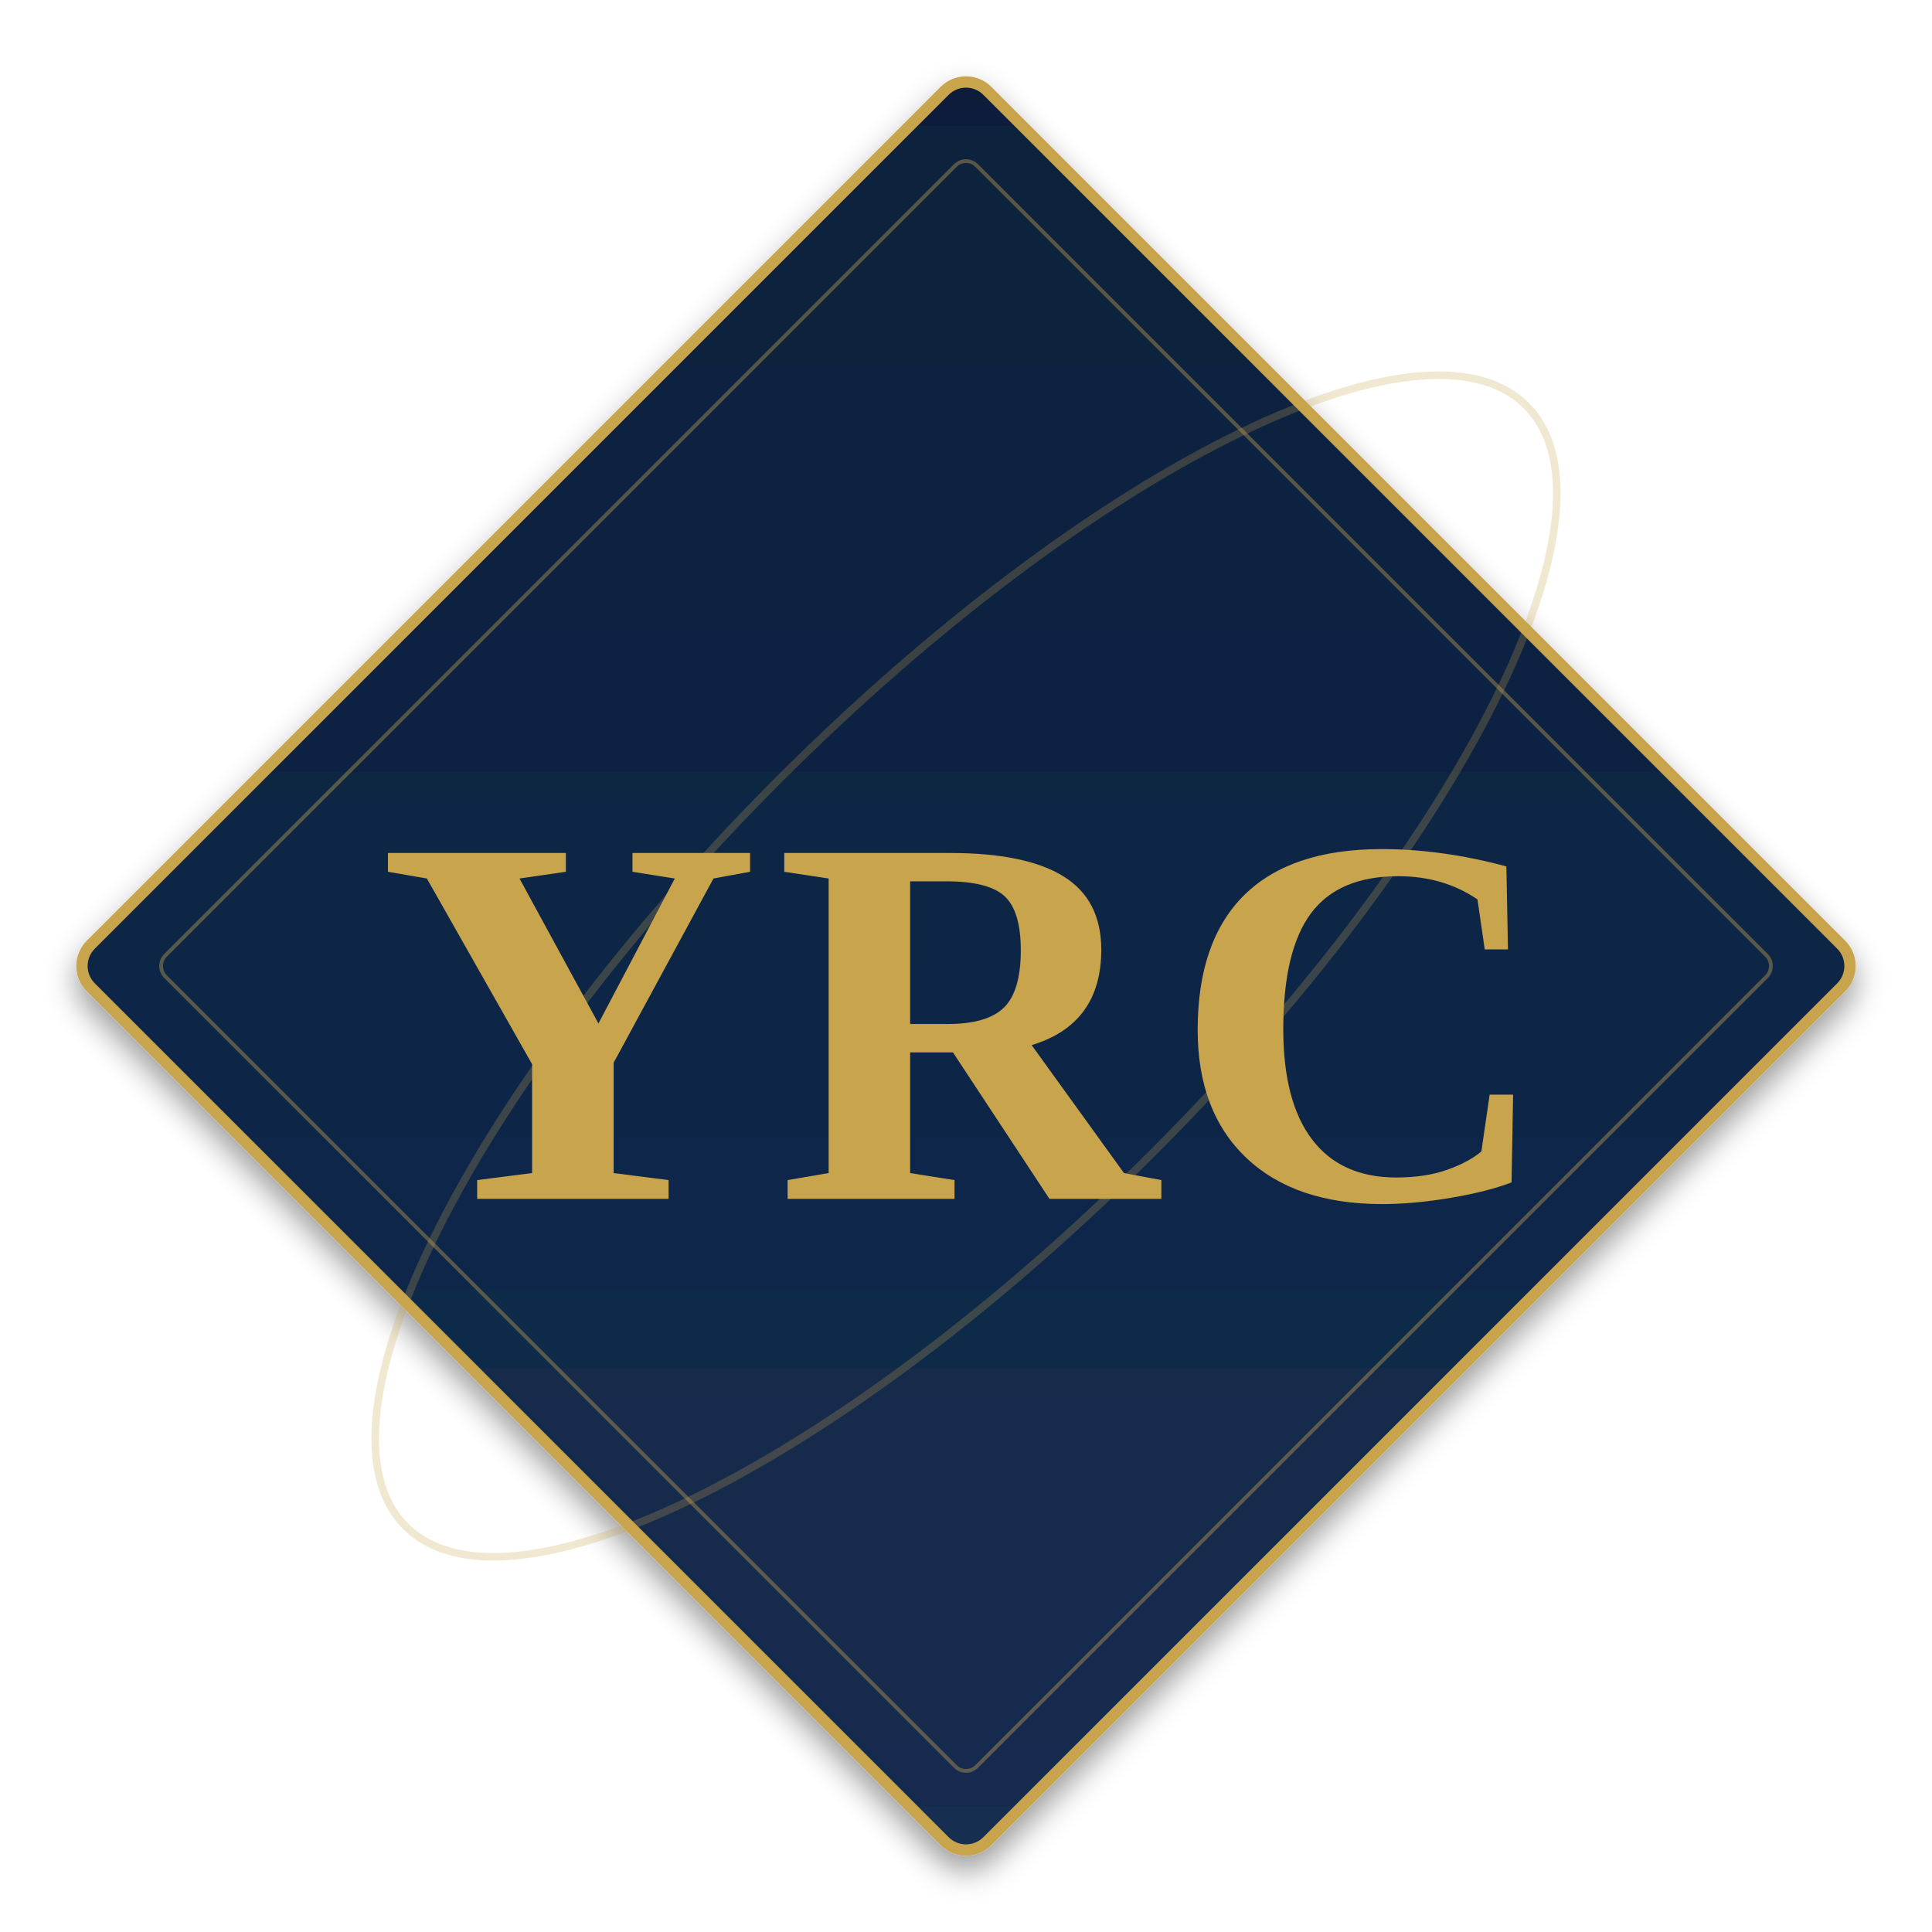
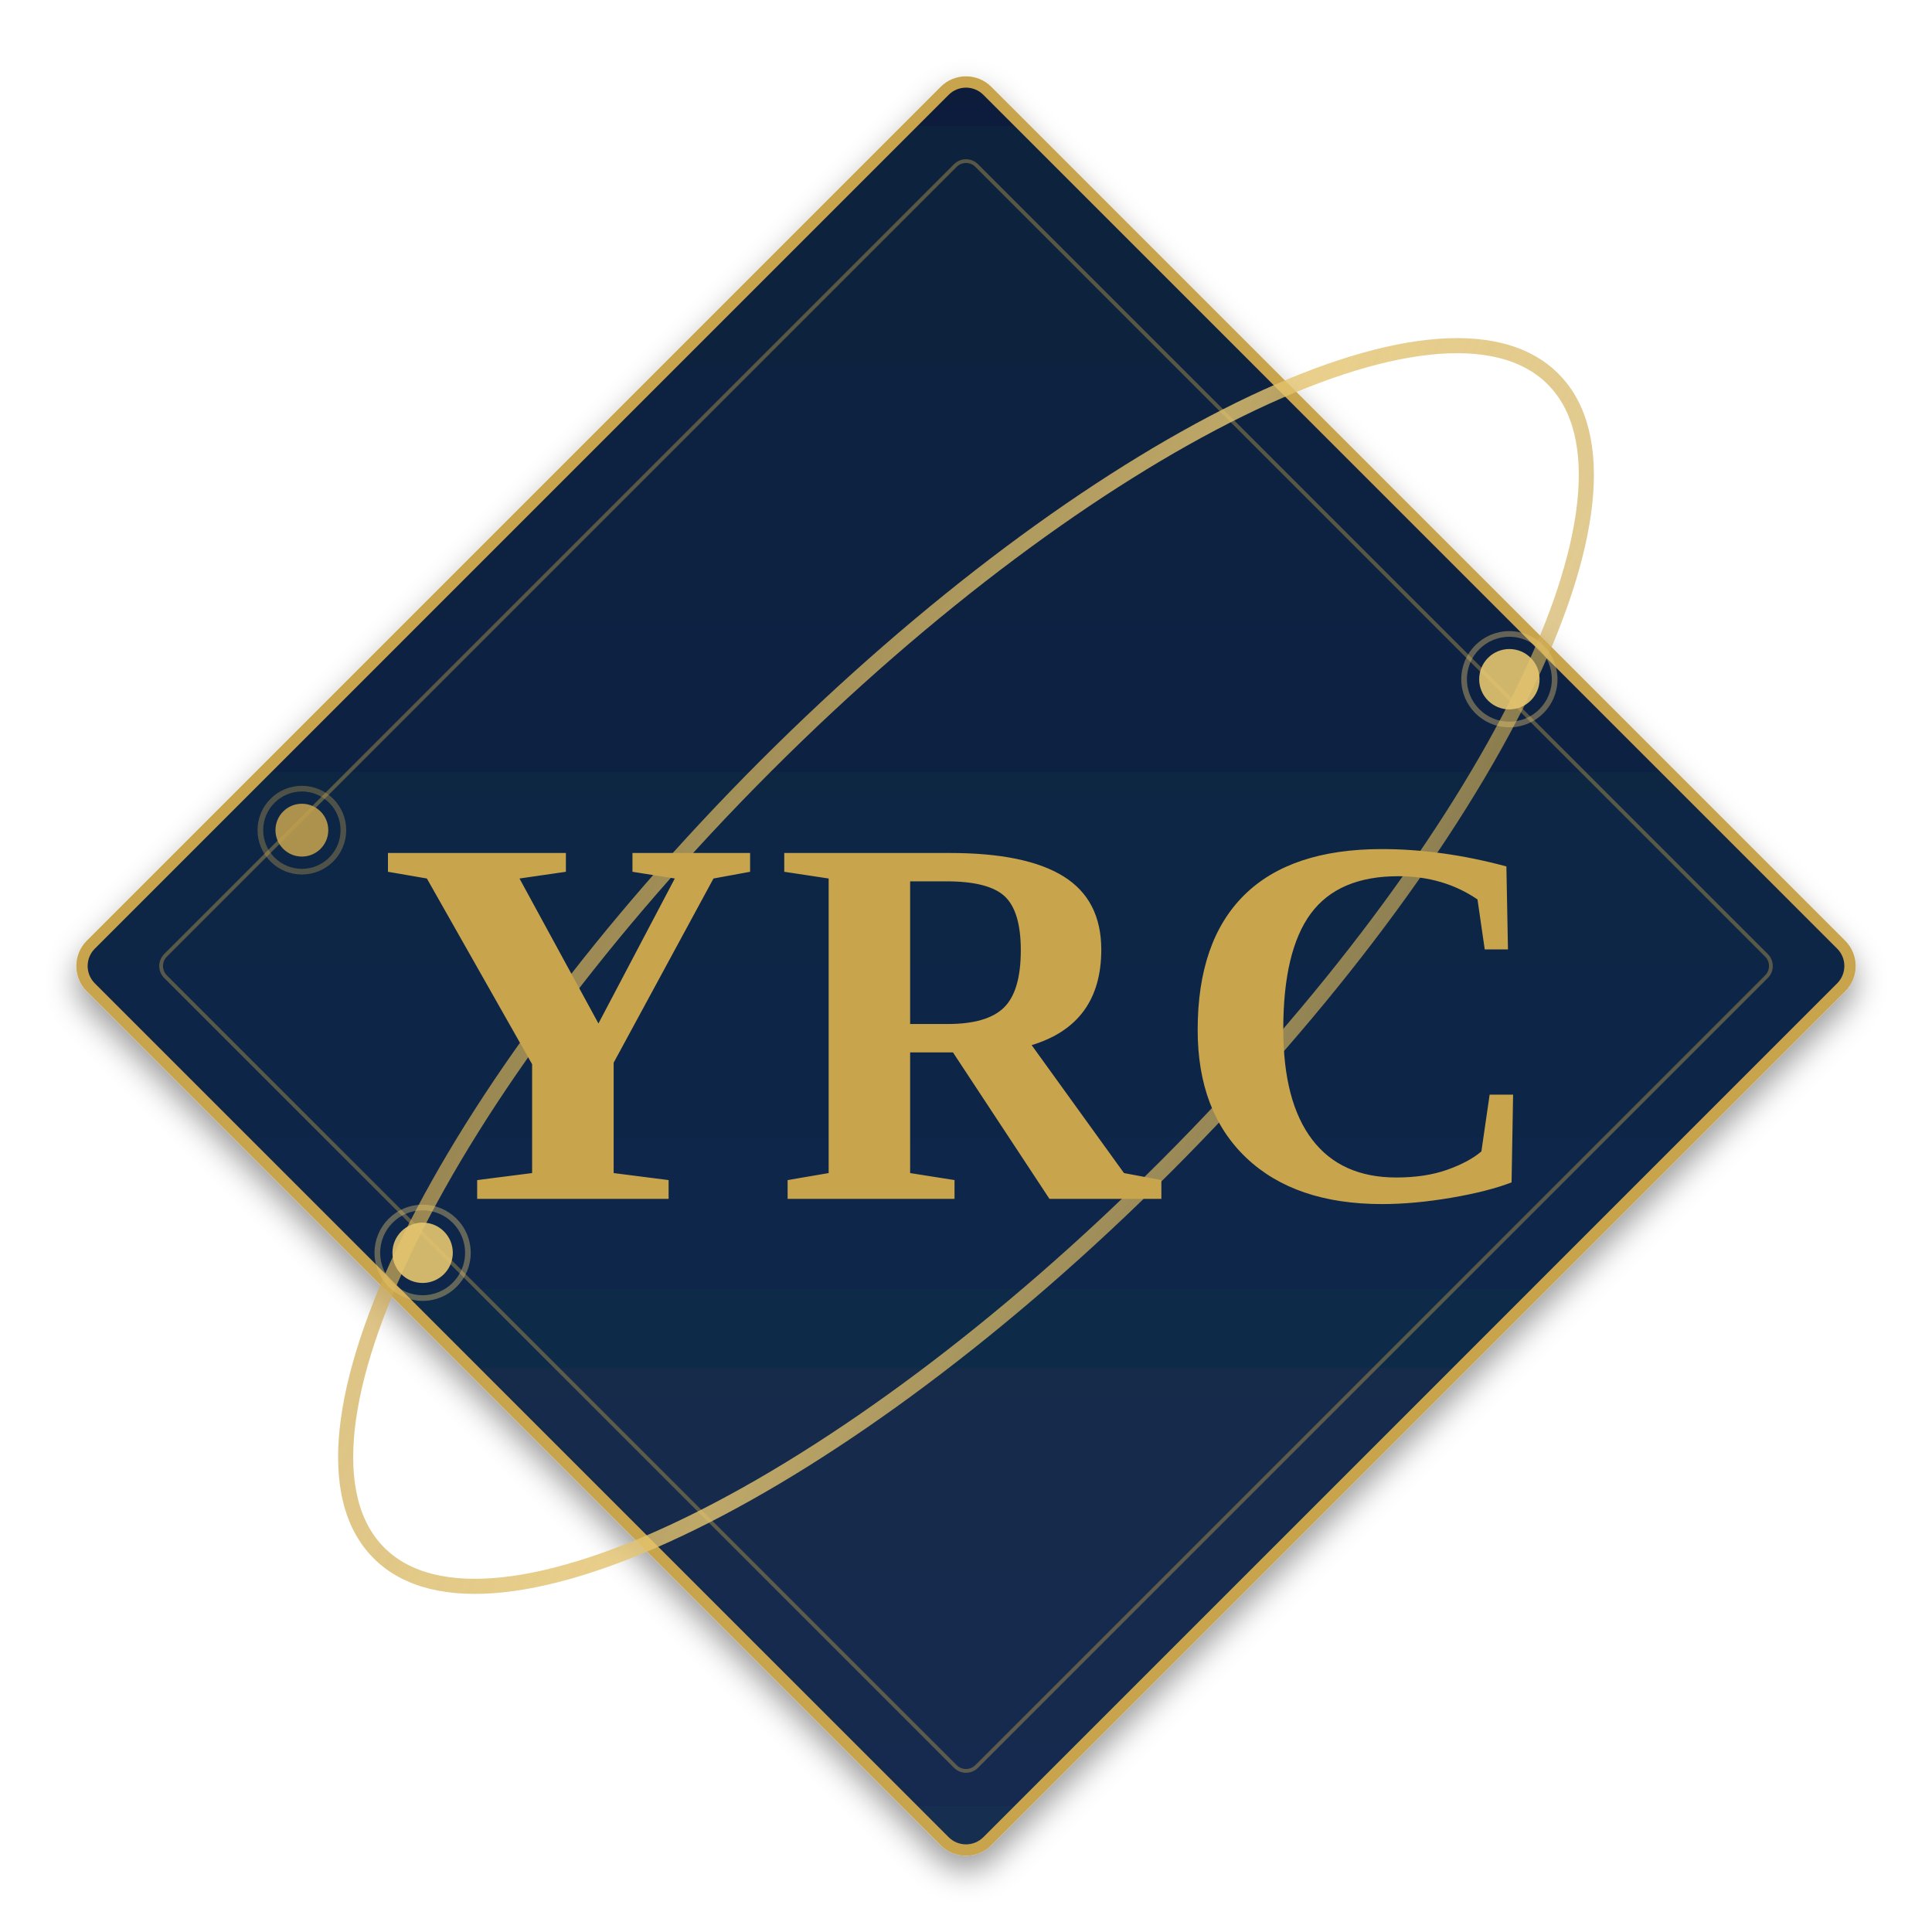
<svg xmlns="http://www.w3.org/2000/svg" viewBox="0 0 512 512">
  <defs>
    <linearGradient id="navyGrad" x1="0%" y1="0%" x2="100%" y2="100%">
      <stop offset="0%" style="stop-color:#0B1F3B;stop-opacity:1" />
      <stop offset="100%" style="stop-color:#142D50;stop-opacity:1" />
    </linearGradient>
    <filter id="shadow" x="-20%" y="-20%" width="140%" height="140%">
      <feDropShadow dx="0" dy="4" stdDeviation="4" flood-color="#000000" flood-opacity="0.4" />
    </filter>
  </defs>
  <g filter="url(#shadow)">
    <rect x="88" y="88" width="336" height="336" rx="8" ry="8" transform="rotate(45 256 256)" fill="url(#navyGrad)" stroke="#C8A44D" stroke-width="3" />
  </g>
  <rect x="104" y="104" width="304" height="304" rx="4" ry="4" transform="rotate(45 256 256)" fill="none" stroke="#C8A44D" stroke-width="1" opacity="0.4" />
-   <ellipse cx="256" cy="256" rx="210" ry="70" transform="rotate(-45 256 256)" fill="none" stroke="#C8A44D" stroke-width="2" opacity="0.25" />
+   <defs>
+     <linearGradient id="orbitGrad" x1="0%" y1="0%" x2="100%" y2="100%">
+       <stop offset="0%" style="stop-color:#C8A44D;stop-opacity:0.8" />
+       <stop offset="50%" style="stop-color:#E6C670;stop-opacity:0.95" />
+       <stop offset="100%" style="stop-color:#C8A44D;stop-opacity:0.7" />
+     </linearGradient>
+   </defs>
+   <ellipse cx="256" cy="256" rx="220" ry="75" transform="rotate(-45 256 256)" fill="none" stroke="url(#orbitGrad)" stroke-width="4" opacity="0.85" />
+   <circle cx="400" cy="180" r="8" fill="#E6C670" opacity="0.9">
+     <animate attributeName="opacity" values="0.9;1;0.9" dur="2s" repeatCount="indefinite" />
+   </circle>
+   <circle cx="400" cy="180" r="12" fill="none" stroke="#E6C670" stroke-width="1.5" opacity="0.4" />
+   <circle cx="112" cy="332" r="8" fill="#E6C670" opacity="0.9">
+     <animate attributeName="opacity" values="0.9;1;0.9" dur="2s" begin="0.7s" repeatCount="indefinite" />
+   </circle>
+   <circle cx="112" cy="332" r="12" fill="none" stroke="#E6C670" stroke-width="1.5" opacity="0.4" />
+   <circle cx="80" cy="220" r="7" fill="#C8A44D" opacity="0.85">
+     <animate attributeName="opacity" values="0.85;1;0.85" dur="2s" begin="1.3s" repeatCount="indefinite" />
+   </circle>
+   <circle cx="80" cy="220" r="11" fill="none" stroke="#C8A44D" stroke-width="1.5" opacity="0.35" />
  <text x="256" y="278" dominant-baseline="middle" text-anchor="middle" font-family="'Times New Roman', Georgia, serif" font-weight="bold" font-size="140" fill="#C8A44D" letter-spacing="4" style="text-shadow: 2px 2px 4px rgba(0,0,0,0.3);">YRC</text>
</svg>
